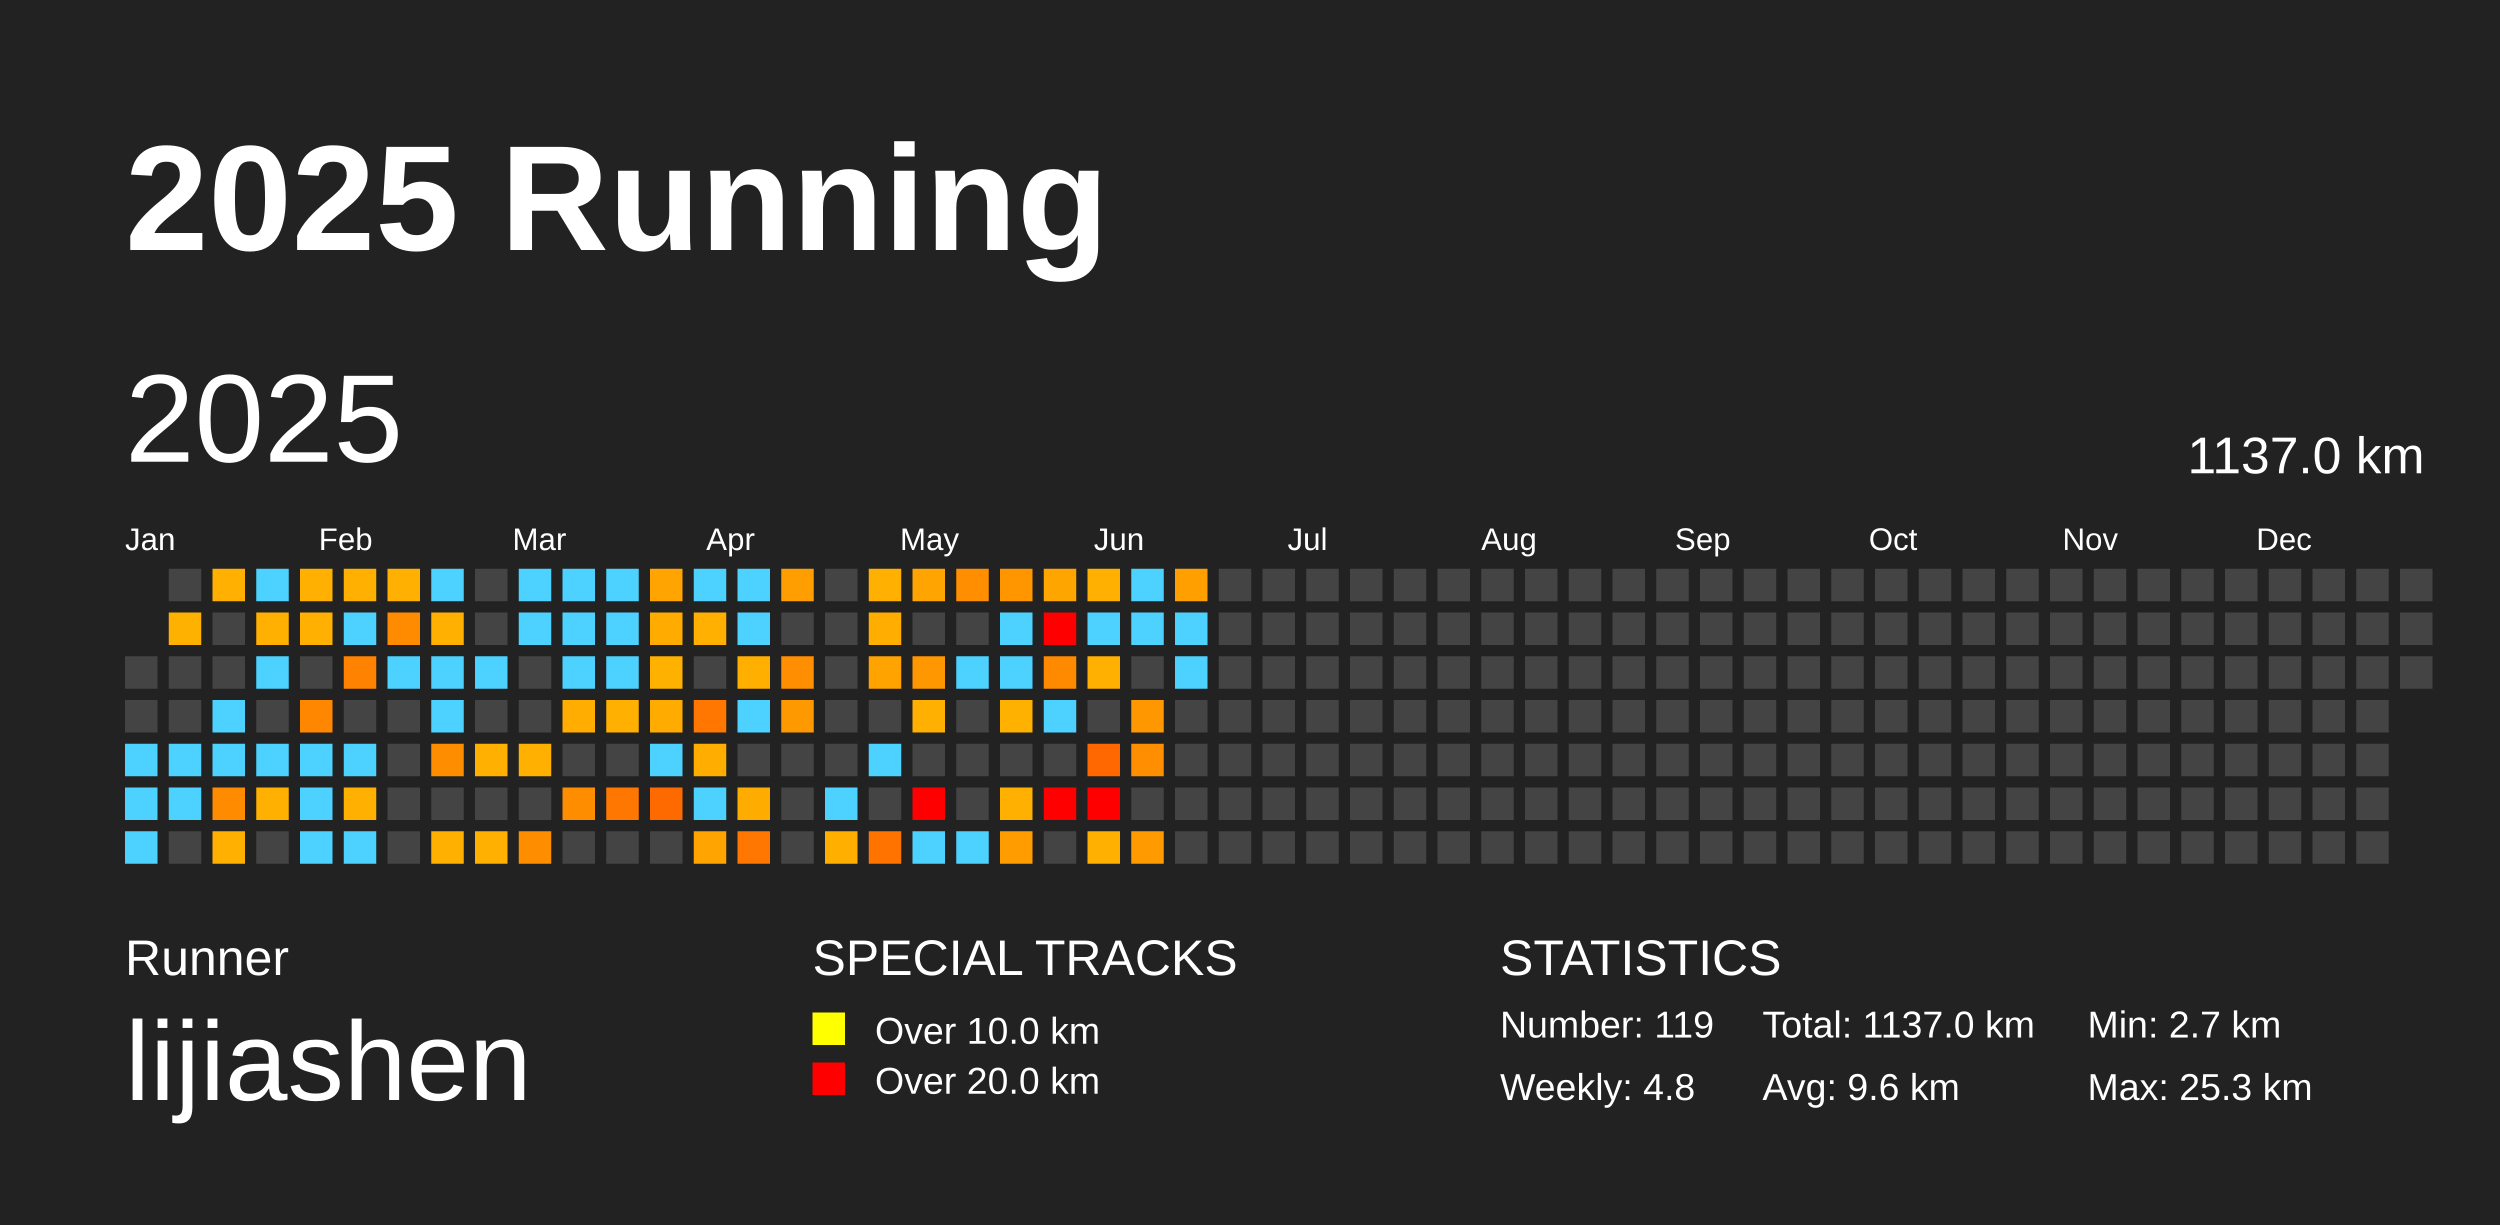
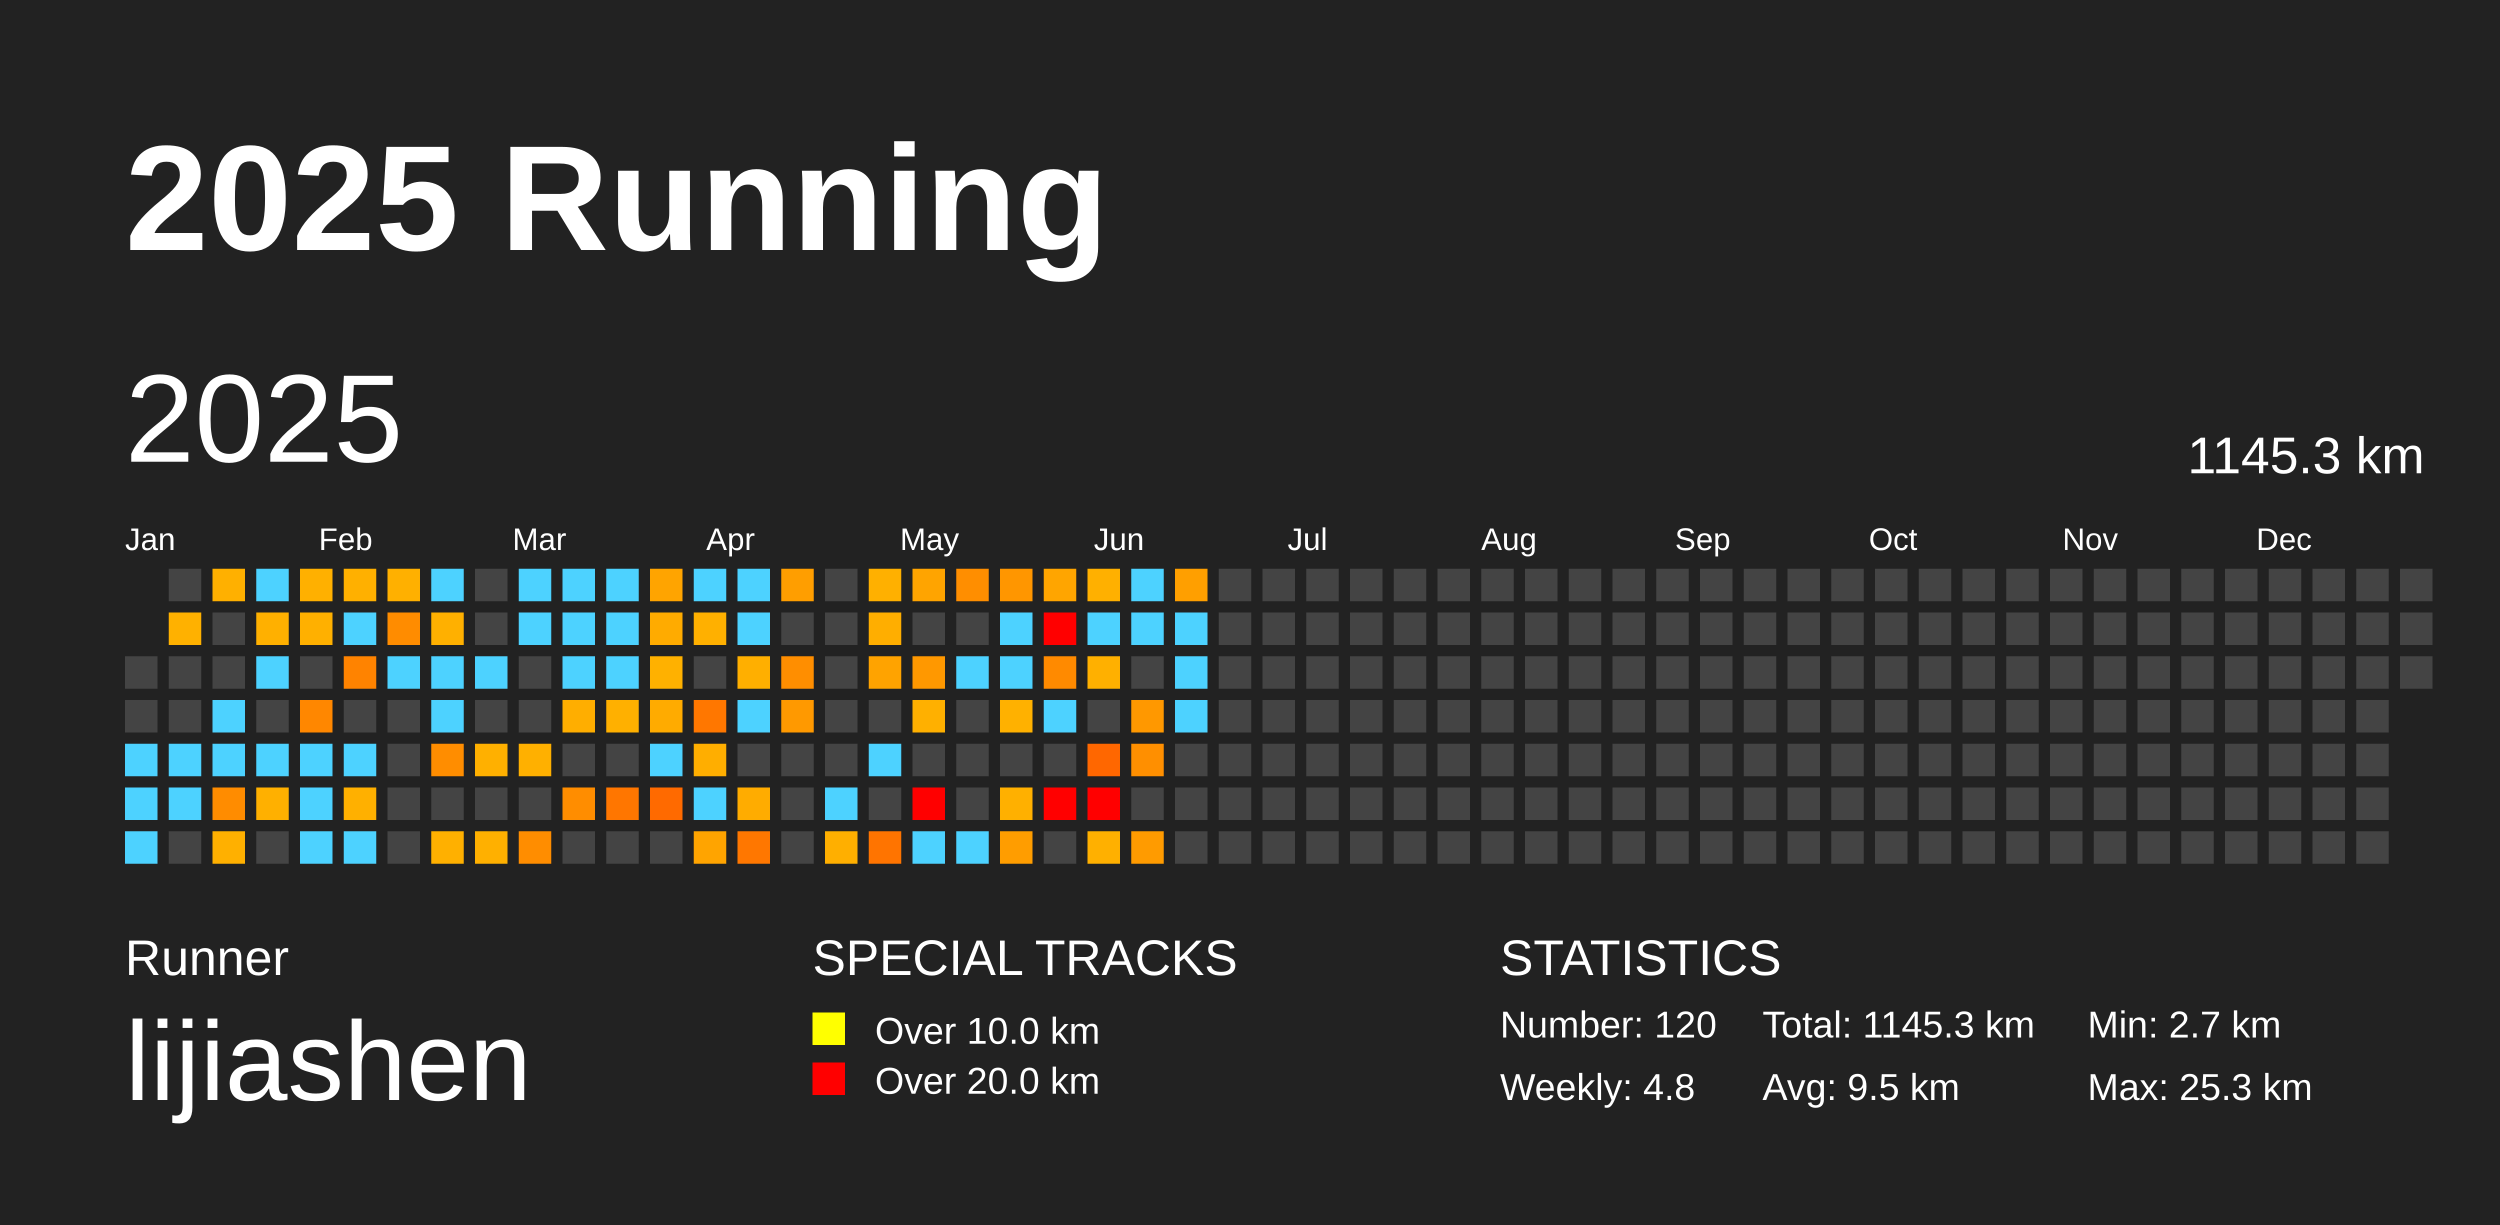
<svg xmlns="http://www.w3.org/2000/svg" baseProfile="full" height="98mm" version="1.1" viewBox="0,0,200,98" width="200mm">
  <defs />
  <rect fill="#222222" height="98" width="200" x="0" y="0" />
  <text fill="#FFFFFF" style="font-size:12px; font-family:Arial; font-weight:bold;" x="10" y="20">2025 Running</text>
  <text fill="#FFFFFF" style="font-size:4px; font-family:Arial" x="10" y="78">Runner</text>
  <text fill="#FFFFFF" style="font-size:9px; font-family:Arial" x="10" y="88">lijiashen</text>
  <text fill="#FFFFFF" style="font-size:4px; font-family:Arial" x="65" y="78">SPECIAL TRACKS</text>
  <rect fill="yellow" height="2.6" width="2.6" x="65" y="81" />
  <text fill="#FFFFFF" style="font-size:3px; font-family:Arial" x="70" y="83.5">Over 10.0 km</text>
  <rect fill="red" height="2.6" width="2.6" x="65" y="85" />
  <text fill="#FFFFFF" style="font-size:3px; font-family:Arial" x="70" y="87.5">Over 20.0 km</text>
  <text fill="#FFFFFF" style="font-size:4px; font-family:Arial" x="120" y="78">STATISTICS</text>
-   <text fill="#FFFFFF" style="font-size:3px; font-family:Arial" x="120" y="83">Number: 119</text>
+   <text fill="#FFFFFF" style="font-size:3px; font-family:Arial" x="120" y="83">Number: 120</text>
  <text fill="#FFFFFF" style="font-size:3px; font-family:Arial" x="120" y="88">Weekly: 4.8</text>
-   <text fill="#FFFFFF" style="font-size:3px; font-family:Arial" x="141" y="83">Total: 1137.0 km</text>
-   <text fill="#FFFFFF" style="font-size:3px; font-family:Arial" x="141" y="88">Avg: 9.6 km</text>
+   <text fill="#FFFFFF" style="font-size:3px; font-family:Arial" x="141" y="83">Total: 1145.3 km</text>
+   <text fill="#FFFFFF" style="font-size:3px; font-family:Arial" x="141" y="88">Avg: 9.5 km</text>
  <text fill="#FFFFFF" style="font-size:3px; font-family:Arial" x="167" y="83">Min: 2.7 km</text>
  <text fill="#FFFFFF" style="font-size:3px; font-family:Arial" x="167" y="88">Max: 25.3 km</text>
  <text dominant-baseline="hanging" fill="#FFFFFF" style="font-size:10.0px; font-family:Arial;" x="10" y="30">2025</text>
-   <text dominant-baseline="hanging" fill="#FFFFFF" style="font-size:4.125px; font-family:Arial;" x="175" y="35">1137.0 km</text>
+   <text dominant-baseline="hanging" fill="#FFFFFF" style="font-size:4.125px; font-family:Arial;" x="175" y="35">1145.3 km</text>
  <text fill="#FFFFFF" style="font-size:2.5px; font-family:Arial" x="10.0" y="44">Jan</text>
  <text fill="#FFFFFF" style="font-size:2.5px; font-family:Arial" x="25.5" y="44">Feb</text>
  <text fill="#FFFFFF" style="font-size:2.5px; font-family:Arial" x="41.0" y="44">Mar</text>
  <text fill="#FFFFFF" style="font-size:2.5px; font-family:Arial" x="56.5" y="44">Apr</text>
  <text fill="#FFFFFF" style="font-size:2.5px; font-family:Arial" x="72.0" y="44">May</text>
  <text fill="#FFFFFF" style="font-size:2.5px; font-family:Arial" x="87.5" y="44">Jun</text>
  <text fill="#FFFFFF" style="font-size:2.5px; font-family:Arial" x="103.0" y="44">Jul</text>
  <text fill="#FFFFFF" style="font-size:2.5px; font-family:Arial" x="118.5" y="44">Aug</text>
  <text fill="#FFFFFF" style="font-size:2.5px; font-family:Arial" x="134.0" y="44">Sep</text>
  <text fill="#FFFFFF" style="font-size:2.5px; font-family:Arial" x="149.5" y="44">Oct</text>
  <text fill="#FFFFFF" style="font-size:2.5px; font-family:Arial" x="165.0" y="44">Nov</text>
  <text fill="#FFFFFF" style="font-size:2.5px; font-family:Arial" x="180.5" y="44">Dec</text>
  <rect fill="#444444" height="2.6" width="2.6" x="10.0" y="52.5" />
  <rect fill="#444444" height="2.6" width="2.6" x="10.0" y="56.0" />
  <rect fill="#4dd2ff" height="2.6" width="2.6" x="10.0" y="59.5" />
  <rect fill="#4dd2ff" height="2.6" width="2.6" x="10.0" y="63.0" />
  <rect fill="#4dd2ff" height="2.6" width="2.6" x="10.0" y="66.5" />
  <rect fill="#444444" height="2.6" width="2.6" x="13.5" y="45.5" />
  <rect fill="#ffb100" height="2.6" width="2.6" x="13.5" y="49.0" />
  <rect fill="#444444" height="2.6" width="2.6" x="13.5" y="52.5" />
  <rect fill="#444444" height="2.6" width="2.6" x="13.5" y="56.0" />
  <rect fill="#4dd2ff" height="2.6" width="2.6" x="13.5" y="59.5" />
  <rect fill="#4dd2ff" height="2.6" width="2.6" x="13.5" y="63.0" />
  <rect fill="#444444" height="2.6" width="2.6" x="13.5" y="66.5" />
  <rect fill="#ffb000" height="2.6" width="2.6" x="17.0" y="45.5" />
  <rect fill="#444444" height="2.6" width="2.6" x="17.0" y="49.0" />
  <rect fill="#444444" height="2.6" width="2.6" x="17.0" y="52.5" />
  <rect fill="#4dd2ff" height="2.6" width="2.6" x="17.0" y="56.0" />
  <rect fill="#4dd2ff" height="2.6" width="2.6" x="17.0" y="59.5" />
  <rect fill="#ff8c00" height="2.6" width="2.6" x="17.0" y="63.0" />
  <rect fill="#ffb000" height="2.6" width="2.6" x="17.0" y="66.5" />
  <rect fill="#4dd2ff" height="2.6" width="2.6" x="20.5" y="45.5" />
  <rect fill="#ffb000" height="2.6" width="2.6" x="20.5" y="49.0" />
  <rect fill="#4dd2ff" height="2.6" width="2.6" x="20.5" y="52.5" />
  <rect fill="#444444" height="2.6" width="2.6" x="20.5" y="56.0" />
  <rect fill="#4dd2ff" height="2.6" width="2.6" x="20.5" y="59.5" />
  <rect fill="#ffb000" height="2.6" width="2.6" x="20.5" y="63.0" />
  <rect fill="#444444" height="2.6" width="2.6" x="20.5" y="66.5" />
  <rect fill="#ffb000" height="2.6" width="2.6" x="24.0" y="45.5" />
  <rect fill="#ffb000" height="2.6" width="2.6" x="24.0" y="49.0" />
  <rect fill="#444444" height="2.6" width="2.6" x="24.0" y="52.5" />
  <rect fill="#ff8700" height="2.6" width="2.6" x="24.0" y="56.0" />
  <rect fill="#4dd2ff" height="2.6" width="2.6" x="24.0" y="59.5" />
  <rect fill="#4dd2ff" height="2.6" width="2.6" x="24.0" y="63.0" />
  <rect fill="#4dd2ff" height="2.6" width="2.6" x="24.0" y="66.5" />
  <rect fill="#ffb000" height="2.6" width="2.6" x="27.5" y="45.5" />
  <rect fill="#4dd2ff" height="2.6" width="2.6" x="27.5" y="49.0" />
  <rect fill="#ff8300" height="2.6" width="2.6" x="27.5" y="52.5" />
  <rect fill="#444444" height="2.6" width="2.6" x="27.5" y="56.0" />
  <rect fill="#4dd2ff" height="2.6" width="2.6" x="27.5" y="59.5" />
  <rect fill="#ffb000" height="2.6" width="2.6" x="27.5" y="63.0" />
  <rect fill="#4dd2ff" height="2.6" width="2.6" x="27.5" y="66.5" />
  <rect fill="#ffb000" height="2.6" width="2.6" x="31.0" y="45.5" />
  <rect fill="#ff8c00" height="2.6" width="2.6" x="31.0" y="49.0" />
  <rect fill="#4dd2ff" height="2.6" width="2.6" x="31.0" y="52.5" />
  <rect fill="#444444" height="2.6" width="2.6" x="31.0" y="56.0" />
  <rect fill="#444444" height="2.6" width="2.6" x="31.0" y="59.5" />
  <rect fill="#444444" height="2.6" width="2.6" x="31.0" y="63.0" />
  <rect fill="#444444" height="2.6" width="2.6" x="31.0" y="66.5" />
  <rect fill="#4dd2ff" height="2.6" width="2.6" x="34.5" y="45.5" />
  <rect fill="#ffb000" height="2.6" width="2.6" x="34.5" y="49.0" />
  <rect fill="#4dd2ff" height="2.6" width="2.6" x="34.5" y="52.5" />
  <rect fill="#4dd2ff" height="2.6" width="2.6" x="34.5" y="56.0" />
  <rect fill="#ff8d00" height="2.6" width="2.6" x="34.5" y="59.5" />
  <rect fill="#444444" height="2.6" width="2.6" x="34.5" y="63.0" />
  <rect fill="#ffb000" height="2.6" width="2.6" x="34.5" y="66.5" />
  <rect fill="#444444" height="2.6" width="2.6" x="38.0" y="45.5" />
  <rect fill="#444444" height="2.6" width="2.6" x="38.0" y="49.0" />
  <rect fill="#4dd2ff" height="2.6" width="2.6" x="38.0" y="52.5" />
  <rect fill="#444444" height="2.6" width="2.6" x="38.0" y="56.0" />
  <rect fill="#ffb000" height="2.6" width="2.6" x="38.0" y="59.5" />
  <rect fill="#444444" height="2.6" width="2.6" x="38.0" y="63.0" />
  <rect fill="#ffb000" height="2.6" width="2.6" x="38.0" y="66.5" />
  <rect fill="#4dd2ff" height="2.6" width="2.6" x="41.5" y="45.5" />
  <rect fill="#4dd2ff" height="2.6" width="2.6" x="41.5" y="49.0" />
  <rect fill="#444444" height="2.6" width="2.6" x="41.5" y="52.5" />
  <rect fill="#444444" height="2.6" width="2.6" x="41.5" y="56.0" />
  <rect fill="#ffb000" height="2.6" width="2.6" x="41.5" y="59.5" />
  <rect fill="#444444" height="2.6" width="2.6" x="41.5" y="63.0" />
  <rect fill="#ff8d00" height="2.6" width="2.6" x="41.5" y="66.5" />
  <rect fill="#4dd2ff" height="2.6" width="2.6" x="45.0" y="45.5" />
  <rect fill="#4dd2ff" height="2.6" width="2.6" x="45.0" y="49.0" />
  <rect fill="#4dd2ff" height="2.6" width="2.6" x="45.0" y="52.5" />
  <rect fill="#ffae00" height="2.6" width="2.6" x="45.0" y="56.0" />
  <rect fill="#444444" height="2.6" width="2.6" x="45.0" y="59.5" />
  <rect fill="#ff8d00" height="2.6" width="2.6" x="45.0" y="63.0" />
  <rect fill="#444444" height="2.6" width="2.6" x="45.0" y="66.5" />
  <rect fill="#4dd2ff" height="2.6" width="2.6" x="48.5" y="45.5" />
  <rect fill="#4dd2ff" height="2.6" width="2.6" x="48.5" y="49.0" />
  <rect fill="#4dd2ff" height="2.6" width="2.6" x="48.5" y="52.5" />
  <rect fill="#ffb000" height="2.6" width="2.6" x="48.5" y="56.0" />
  <rect fill="#444444" height="2.6" width="2.6" x="48.5" y="59.5" />
  <rect fill="#ff7600" height="2.6" width="2.6" x="48.5" y="63.0" />
  <rect fill="#444444" height="2.6" width="2.6" x="48.5" y="66.5" />
  <rect fill="#ffa400" height="2.6" width="2.6" x="52.0" y="45.5" />
  <rect fill="#ffab00" height="2.6" width="2.6" x="52.0" y="49.0" />
  <rect fill="#ffb100" height="2.6" width="2.6" x="52.0" y="52.5" />
  <rect fill="#ffab00" height="2.6" width="2.6" x="52.0" y="56.0" />
  <rect fill="#4dd2ff" height="2.6" width="2.6" x="52.0" y="59.5" />
  <rect fill="#ff6a00" height="2.6" width="2.6" x="52.0" y="63.0" />
  <rect fill="#444444" height="2.6" width="2.6" x="52.0" y="66.5" />
  <rect fill="#4dd2ff" height="2.6" width="2.6" x="55.5" y="45.5" />
  <rect fill="#ffb000" height="2.6" width="2.6" x="55.5" y="49.0" />
  <rect fill="#444444" height="2.6" width="2.6" x="55.5" y="52.5" />
  <rect fill="#ff7700" height="2.6" width="2.6" x="55.5" y="56.0" />
  <rect fill="#ffae00" height="2.6" width="2.6" x="55.5" y="59.5" />
  <rect fill="#4dd2ff" height="2.6" width="2.6" x="55.5" y="63.0" />
  <rect fill="#ffa400" height="2.6" width="2.6" x="55.5" y="66.5" />
  <rect fill="#4dd2ff" height="2.6" width="2.6" x="59.0" y="45.5" />
  <rect fill="#4dd2ff" height="2.6" width="2.6" x="59.0" y="49.0" />
  <rect fill="#ffaf00" height="2.6" width="2.6" x="59.0" y="52.5" />
  <rect fill="#4dd2ff" height="2.6" width="2.6" x="59.0" y="56.0" />
  <rect fill="#444444" height="2.6" width="2.6" x="59.0" y="59.5" />
  <rect fill="#ffac00" height="2.6" width="2.6" x="59.0" y="63.0" />
  <rect fill="#ff7700" height="2.6" width="2.6" x="59.0" y="66.5" />
  <rect fill="#ff9e00" height="2.6" width="2.6" x="62.5" y="45.5" />
  <rect fill="#444444" height="2.6" width="2.6" x="62.5" y="49.0" />
  <rect fill="#ff8e00" height="2.6" width="2.6" x="62.5" y="52.5" />
  <rect fill="#ff9900" height="2.6" width="2.6" x="62.5" y="56.0" />
  <rect fill="#444444" height="2.6" width="2.6" x="62.5" y="59.5" />
  <rect fill="#444444" height="2.6" width="2.6" x="62.5" y="63.0" />
  <rect fill="#444444" height="2.6" width="2.6" x="62.5" y="66.5" />
  <rect fill="#444444" height="2.6" width="2.6" x="66.0" y="45.5" />
  <rect fill="#444444" height="2.6" width="2.6" x="66.0" y="49.0" />
  <rect fill="#444444" height="2.6" width="2.6" x="66.0" y="52.5" />
  <rect fill="#444444" height="2.6" width="2.6" x="66.0" y="56.0" />
  <rect fill="#444444" height="2.6" width="2.6" x="66.0" y="59.5" />
  <rect fill="#4dd2ff" height="2.6" width="2.6" x="66.0" y="63.0" />
  <rect fill="#ffaf00" height="2.6" width="2.6" x="66.0" y="66.5" />
  <rect fill="#ffb000" height="2.6" width="2.6" x="69.5" y="45.5" />
  <rect fill="#ffae00" height="2.6" width="2.6" x="69.5" y="49.0" />
  <rect fill="#ffa300" height="2.6" width="2.6" x="69.5" y="52.5" />
  <rect fill="#444444" height="2.6" width="2.6" x="69.5" y="56.0" />
  <rect fill="#4dd2ff" height="2.6" width="2.6" x="69.5" y="59.5" />
  <rect fill="#444444" height="2.6" width="2.6" x="69.5" y="63.0" />
  <rect fill="#ff7400" height="2.6" width="2.6" x="69.5" y="66.5" />
  <rect fill="#ffa400" height="2.6" width="2.6" x="73.0" y="45.5" />
  <rect fill="#444444" height="2.6" width="2.6" x="73.0" y="49.0" />
  <rect fill="#ff9800" height="2.6" width="2.6" x="73.0" y="52.5" />
  <rect fill="#ffb000" height="2.6" width="2.6" x="73.0" y="56.0" />
  <rect fill="#444444" height="2.6" width="2.6" x="73.0" y="59.5" />
  <rect fill="red" height="2.6" width="2.6" x="73.0" y="63.0" />
  <rect fill="#4dd2ff" height="2.6" width="2.6" x="73.0" y="66.5" />
  <rect fill="#ff8e00" height="2.6" width="2.6" x="76.5" y="45.5" />
  <rect fill="#444444" height="2.6" width="2.6" x="76.5" y="49.0" />
  <rect fill="#4dd2ff" height="2.6" width="2.6" x="76.5" y="52.5" />
  <rect fill="#444444" height="2.6" width="2.6" x="76.5" y="56.0" />
  <rect fill="#444444" height="2.6" width="2.6" x="76.5" y="59.5" />
  <rect fill="#444444" height="2.6" width="2.6" x="76.5" y="63.0" />
  <rect fill="#4dd2ff" height="2.6" width="2.6" x="76.5" y="66.5" />
  <rect fill="#ff9600" height="2.6" width="2.6" x="80.0" y="45.5" />
  <rect fill="#4dd2ff" height="2.6" width="2.6" x="80.0" y="49.0" />
  <rect fill="#4dd2ff" height="2.6" width="2.6" x="80.0" y="52.5" />
  <rect fill="#ffb100" height="2.6" width="2.6" x="80.0" y="56.0" />
  <rect fill="#444444" height="2.6" width="2.6" x="80.0" y="59.5" />
  <rect fill="#ffb000" height="2.6" width="2.6" x="80.0" y="63.0" />
  <rect fill="#ff9d00" height="2.6" width="2.6" x="80.0" y="66.5" />
  <rect fill="#ffa500" height="2.6" width="2.6" x="83.5" y="45.5" />
  <rect fill="red" height="2.6" width="2.6" x="83.5" y="49.0" />
  <rect fill="#ff8a00" height="2.6" width="2.6" x="83.5" y="52.5" />
  <rect fill="#4dd2ff" height="2.6" width="2.6" x="83.5" y="56.0" />
  <rect fill="#444444" height="2.6" width="2.6" x="83.5" y="59.5" />
  <rect fill="red" height="2.6" width="2.6" x="83.5" y="63.0" />
  <rect fill="#444444" height="2.6" width="2.6" x="83.5" y="66.5" />
  <rect fill="#ffb000" height="2.6" width="2.6" x="87.0" y="45.5" />
  <rect fill="#4dd2ff" height="2.6" width="2.6" x="87.0" y="49.0" />
  <rect fill="#ffb000" height="2.6" width="2.6" x="87.0" y="52.5" />
  <rect fill="#444444" height="2.6" width="2.6" x="87.0" y="56.0" />
  <rect fill="#ff6700" height="2.6" width="2.6" x="87.0" y="59.5" />
  <rect fill="red" height="2.6" width="2.6" x="87.0" y="63.0" />
  <rect fill="#ffb000" height="2.6" width="2.6" x="87.0" y="66.5" />
  <rect fill="#4dd2ff" height="2.6" width="2.6" x="90.5" y="45.5" />
  <rect fill="#4dd2ff" height="2.6" width="2.6" x="90.5" y="49.0" />
  <rect fill="#444444" height="2.6" width="2.6" x="90.5" y="52.5" />
  <rect fill="#ff9800" height="2.6" width="2.6" x="90.5" y="56.0" />
  <rect fill="#ff8f00" height="2.6" width="2.6" x="90.5" y="59.5" />
  <rect fill="#444444" height="2.6" width="2.6" x="90.5" y="63.0" />
  <rect fill="#ff9b00" height="2.6" width="2.6" x="90.5" y="66.5" />
  <rect fill="#ff9f00" height="2.6" width="2.6" x="94.0" y="45.5" />
  <rect fill="#4dd2ff" height="2.6" width="2.6" x="94.0" y="49.0" />
  <rect fill="#4dd2ff" height="2.6" width="2.6" x="94.0" y="52.5" />
-   <rect fill="#444444" height="2.6" width="2.6" x="94.0" y="56.0" />
+   <rect fill="#4dd2ff" height="2.6" width="2.6" x="94.0" y="56.0" />
  <rect fill="#444444" height="2.6" width="2.6" x="94.0" y="59.5" />
  <rect fill="#444444" height="2.6" width="2.6" x="94.0" y="63.0" />
  <rect fill="#444444" height="2.6" width="2.6" x="94.0" y="66.5" />
  <rect fill="#444444" height="2.6" width="2.6" x="97.5" y="45.5" />
  <rect fill="#444444" height="2.6" width="2.6" x="97.5" y="49.0" />
  <rect fill="#444444" height="2.6" width="2.6" x="97.5" y="52.5" />
  <rect fill="#444444" height="2.6" width="2.6" x="97.5" y="56.0" />
  <rect fill="#444444" height="2.6" width="2.6" x="97.5" y="59.5" />
  <rect fill="#444444" height="2.6" width="2.6" x="97.5" y="63.0" />
  <rect fill="#444444" height="2.6" width="2.6" x="97.5" y="66.5" />
  <rect fill="#444444" height="2.6" width="2.6" x="101.0" y="45.5" />
  <rect fill="#444444" height="2.6" width="2.6" x="101.0" y="49.0" />
  <rect fill="#444444" height="2.6" width="2.6" x="101.0" y="52.5" />
  <rect fill="#444444" height="2.6" width="2.6" x="101.0" y="56.0" />
  <rect fill="#444444" height="2.6" width="2.6" x="101.0" y="59.5" />
  <rect fill="#444444" height="2.6" width="2.6" x="101.0" y="63.0" />
  <rect fill="#444444" height="2.6" width="2.6" x="101.0" y="66.5" />
  <rect fill="#444444" height="2.6" width="2.6" x="104.5" y="45.5" />
  <rect fill="#444444" height="2.6" width="2.6" x="104.5" y="49.0" />
  <rect fill="#444444" height="2.6" width="2.6" x="104.5" y="52.5" />
  <rect fill="#444444" height="2.6" width="2.6" x="104.5" y="56.0" />
  <rect fill="#444444" height="2.6" width="2.6" x="104.5" y="59.5" />
  <rect fill="#444444" height="2.6" width="2.6" x="104.5" y="63.0" />
  <rect fill="#444444" height="2.6" width="2.6" x="104.5" y="66.5" />
  <rect fill="#444444" height="2.6" width="2.6" x="108.0" y="45.5" />
  <rect fill="#444444" height="2.6" width="2.6" x="108.0" y="49.0" />
  <rect fill="#444444" height="2.6" width="2.6" x="108.0" y="52.5" />
  <rect fill="#444444" height="2.6" width="2.6" x="108.0" y="56.0" />
  <rect fill="#444444" height="2.6" width="2.6" x="108.0" y="59.5" />
  <rect fill="#444444" height="2.6" width="2.6" x="108.0" y="63.0" />
  <rect fill="#444444" height="2.6" width="2.6" x="108.0" y="66.5" />
  <rect fill="#444444" height="2.6" width="2.6" x="111.5" y="45.5" />
  <rect fill="#444444" height="2.6" width="2.6" x="111.5" y="49.0" />
  <rect fill="#444444" height="2.6" width="2.6" x="111.5" y="52.5" />
  <rect fill="#444444" height="2.6" width="2.6" x="111.5" y="56.0" />
  <rect fill="#444444" height="2.6" width="2.6" x="111.5" y="59.5" />
  <rect fill="#444444" height="2.6" width="2.6" x="111.5" y="63.0" />
  <rect fill="#444444" height="2.6" width="2.6" x="111.5" y="66.5" />
  <rect fill="#444444" height="2.6" width="2.6" x="115.0" y="45.5" />
  <rect fill="#444444" height="2.6" width="2.6" x="115.0" y="49.0" />
  <rect fill="#444444" height="2.6" width="2.6" x="115.0" y="52.5" />
  <rect fill="#444444" height="2.6" width="2.6" x="115.0" y="56.0" />
  <rect fill="#444444" height="2.6" width="2.6" x="115.0" y="59.5" />
  <rect fill="#444444" height="2.6" width="2.6" x="115.0" y="63.0" />
  <rect fill="#444444" height="2.6" width="2.6" x="115.0" y="66.5" />
  <rect fill="#444444" height="2.6" width="2.6" x="118.5" y="45.5" />
  <rect fill="#444444" height="2.6" width="2.6" x="118.5" y="49.0" />
  <rect fill="#444444" height="2.6" width="2.6" x="118.5" y="52.5" />
  <rect fill="#444444" height="2.6" width="2.6" x="118.5" y="56.0" />
  <rect fill="#444444" height="2.6" width="2.6" x="118.5" y="59.5" />
  <rect fill="#444444" height="2.6" width="2.6" x="118.5" y="63.0" />
  <rect fill="#444444" height="2.6" width="2.6" x="118.5" y="66.5" />
  <rect fill="#444444" height="2.6" width="2.6" x="122.0" y="45.5" />
  <rect fill="#444444" height="2.6" width="2.6" x="122.0" y="49.0" />
  <rect fill="#444444" height="2.6" width="2.6" x="122.0" y="52.5" />
  <rect fill="#444444" height="2.6" width="2.6" x="122.0" y="56.0" />
  <rect fill="#444444" height="2.6" width="2.6" x="122.0" y="59.5" />
  <rect fill="#444444" height="2.6" width="2.6" x="122.0" y="63.0" />
  <rect fill="#444444" height="2.6" width="2.6" x="122.0" y="66.5" />
  <rect fill="#444444" height="2.6" width="2.6" x="125.5" y="45.5" />
  <rect fill="#444444" height="2.6" width="2.6" x="125.5" y="49.0" />
  <rect fill="#444444" height="2.6" width="2.6" x="125.5" y="52.5" />
  <rect fill="#444444" height="2.6" width="2.6" x="125.5" y="56.0" />
  <rect fill="#444444" height="2.6" width="2.6" x="125.5" y="59.5" />
  <rect fill="#444444" height="2.6" width="2.6" x="125.5" y="63.0" />
  <rect fill="#444444" height="2.6" width="2.6" x="125.5" y="66.5" />
  <rect fill="#444444" height="2.6" width="2.6" x="129.0" y="45.5" />
  <rect fill="#444444" height="2.6" width="2.6" x="129.0" y="49.0" />
  <rect fill="#444444" height="2.6" width="2.6" x="129.0" y="52.5" />
  <rect fill="#444444" height="2.6" width="2.6" x="129.0" y="56.0" />
  <rect fill="#444444" height="2.6" width="2.6" x="129.0" y="59.5" />
  <rect fill="#444444" height="2.6" width="2.6" x="129.0" y="63.0" />
  <rect fill="#444444" height="2.6" width="2.6" x="129.0" y="66.5" />
  <rect fill="#444444" height="2.6" width="2.6" x="132.5" y="45.5" />
  <rect fill="#444444" height="2.6" width="2.6" x="132.5" y="49.0" />
  <rect fill="#444444" height="2.6" width="2.6" x="132.5" y="52.5" />
  <rect fill="#444444" height="2.6" width="2.6" x="132.5" y="56.0" />
  <rect fill="#444444" height="2.6" width="2.6" x="132.5" y="59.5" />
  <rect fill="#444444" height="2.6" width="2.6" x="132.5" y="63.0" />
  <rect fill="#444444" height="2.6" width="2.6" x="132.5" y="66.5" />
  <rect fill="#444444" height="2.6" width="2.6" x="136.0" y="45.5" />
  <rect fill="#444444" height="2.6" width="2.6" x="136.0" y="49.0" />
  <rect fill="#444444" height="2.6" width="2.6" x="136.0" y="52.5" />
  <rect fill="#444444" height="2.6" width="2.6" x="136.0" y="56.0" />
  <rect fill="#444444" height="2.6" width="2.6" x="136.0" y="59.5" />
  <rect fill="#444444" height="2.6" width="2.6" x="136.0" y="63.0" />
  <rect fill="#444444" height="2.6" width="2.6" x="136.0" y="66.5" />
  <rect fill="#444444" height="2.6" width="2.6" x="139.5" y="45.5" />
  <rect fill="#444444" height="2.6" width="2.6" x="139.5" y="49.0" />
  <rect fill="#444444" height="2.6" width="2.6" x="139.5" y="52.5" />
  <rect fill="#444444" height="2.6" width="2.6" x="139.5" y="56.0" />
  <rect fill="#444444" height="2.6" width="2.6" x="139.5" y="59.5" />
  <rect fill="#444444" height="2.6" width="2.6" x="139.5" y="63.0" />
  <rect fill="#444444" height="2.6" width="2.6" x="139.5" y="66.5" />
  <rect fill="#444444" height="2.6" width="2.6" x="143.0" y="45.5" />
  <rect fill="#444444" height="2.6" width="2.6" x="143.0" y="49.0" />
  <rect fill="#444444" height="2.6" width="2.6" x="143.0" y="52.5" />
  <rect fill="#444444" height="2.6" width="2.6" x="143.0" y="56.0" />
  <rect fill="#444444" height="2.6" width="2.6" x="143.0" y="59.5" />
  <rect fill="#444444" height="2.6" width="2.6" x="143.0" y="63.0" />
  <rect fill="#444444" height="2.6" width="2.6" x="143.0" y="66.5" />
  <rect fill="#444444" height="2.6" width="2.6" x="146.5" y="45.5" />
  <rect fill="#444444" height="2.6" width="2.6" x="146.5" y="49.0" />
  <rect fill="#444444" height="2.6" width="2.6" x="146.5" y="52.5" />
  <rect fill="#444444" height="2.6" width="2.6" x="146.5" y="56.0" />
  <rect fill="#444444" height="2.6" width="2.6" x="146.5" y="59.5" />
  <rect fill="#444444" height="2.6" width="2.6" x="146.5" y="63.0" />
  <rect fill="#444444" height="2.6" width="2.6" x="146.5" y="66.5" />
  <rect fill="#444444" height="2.6" width="2.6" x="150.0" y="45.5" />
  <rect fill="#444444" height="2.6" width="2.6" x="150.0" y="49.0" />
  <rect fill="#444444" height="2.6" width="2.6" x="150.0" y="52.5" />
  <rect fill="#444444" height="2.6" width="2.6" x="150.0" y="56.0" />
  <rect fill="#444444" height="2.6" width="2.6" x="150.0" y="59.5" />
  <rect fill="#444444" height="2.6" width="2.6" x="150.0" y="63.0" />
  <rect fill="#444444" height="2.6" width="2.6" x="150.0" y="66.5" />
  <rect fill="#444444" height="2.6" width="2.6" x="153.5" y="45.5" />
  <rect fill="#444444" height="2.6" width="2.6" x="153.5" y="49.0" />
  <rect fill="#444444" height="2.6" width="2.6" x="153.5" y="52.5" />
  <rect fill="#444444" height="2.6" width="2.6" x="153.5" y="56.0" />
  <rect fill="#444444" height="2.6" width="2.6" x="153.5" y="59.5" />
  <rect fill="#444444" height="2.6" width="2.6" x="153.5" y="63.0" />
  <rect fill="#444444" height="2.6" width="2.6" x="153.5" y="66.5" />
  <rect fill="#444444" height="2.6" width="2.6" x="157.0" y="45.5" />
  <rect fill="#444444" height="2.6" width="2.6" x="157.0" y="49.0" />
  <rect fill="#444444" height="2.6" width="2.6" x="157.0" y="52.5" />
  <rect fill="#444444" height="2.6" width="2.6" x="157.0" y="56.0" />
  <rect fill="#444444" height="2.6" width="2.6" x="157.0" y="59.5" />
  <rect fill="#444444" height="2.6" width="2.6" x="157.0" y="63.0" />
  <rect fill="#444444" height="2.6" width="2.6" x="157.0" y="66.5" />
  <rect fill="#444444" height="2.6" width="2.6" x="160.5" y="45.5" />
  <rect fill="#444444" height="2.6" width="2.6" x="160.5" y="49.0" />
  <rect fill="#444444" height="2.6" width="2.6" x="160.5" y="52.5" />
  <rect fill="#444444" height="2.6" width="2.6" x="160.5" y="56.0" />
  <rect fill="#444444" height="2.6" width="2.6" x="160.5" y="59.5" />
  <rect fill="#444444" height="2.6" width="2.6" x="160.5" y="63.0" />
  <rect fill="#444444" height="2.6" width="2.6" x="160.5" y="66.5" />
  <rect fill="#444444" height="2.6" width="2.6" x="164.0" y="45.5" />
  <rect fill="#444444" height="2.6" width="2.6" x="164.0" y="49.0" />
  <rect fill="#444444" height="2.6" width="2.6" x="164.0" y="52.5" />
  <rect fill="#444444" height="2.6" width="2.6" x="164.0" y="56.0" />
  <rect fill="#444444" height="2.6" width="2.6" x="164.0" y="59.5" />
  <rect fill="#444444" height="2.6" width="2.6" x="164.0" y="63.0" />
  <rect fill="#444444" height="2.6" width="2.6" x="164.0" y="66.5" />
  <rect fill="#444444" height="2.6" width="2.6" x="167.5" y="45.5" />
  <rect fill="#444444" height="2.6" width="2.6" x="167.5" y="49.0" />
  <rect fill="#444444" height="2.6" width="2.6" x="167.5" y="52.5" />
  <rect fill="#444444" height="2.6" width="2.6" x="167.5" y="56.0" />
  <rect fill="#444444" height="2.6" width="2.6" x="167.5" y="59.5" />
  <rect fill="#444444" height="2.6" width="2.6" x="167.5" y="63.0" />
  <rect fill="#444444" height="2.6" width="2.6" x="167.5" y="66.5" />
  <rect fill="#444444" height="2.6" width="2.6" x="171.0" y="45.5" />
  <rect fill="#444444" height="2.6" width="2.6" x="171.0" y="49.0" />
  <rect fill="#444444" height="2.6" width="2.6" x="171.0" y="52.5" />
  <rect fill="#444444" height="2.6" width="2.6" x="171.0" y="56.0" />
  <rect fill="#444444" height="2.6" width="2.6" x="171.0" y="59.5" />
  <rect fill="#444444" height="2.6" width="2.6" x="171.0" y="63.0" />
  <rect fill="#444444" height="2.6" width="2.6" x="171.0" y="66.5" />
  <rect fill="#444444" height="2.6" width="2.6" x="174.5" y="45.5" />
  <rect fill="#444444" height="2.6" width="2.6" x="174.5" y="49.0" />
  <rect fill="#444444" height="2.6" width="2.6" x="174.5" y="52.5" />
  <rect fill="#444444" height="2.6" width="2.6" x="174.5" y="56.0" />
  <rect fill="#444444" height="2.6" width="2.6" x="174.5" y="59.5" />
  <rect fill="#444444" height="2.6" width="2.6" x="174.5" y="63.0" />
  <rect fill="#444444" height="2.6" width="2.6" x="174.5" y="66.5" />
  <rect fill="#444444" height="2.6" width="2.6" x="178.0" y="45.5" />
  <rect fill="#444444" height="2.6" width="2.6" x="178.0" y="49.0" />
  <rect fill="#444444" height="2.6" width="2.6" x="178.0" y="52.5" />
  <rect fill="#444444" height="2.6" width="2.6" x="178.0" y="56.0" />
  <rect fill="#444444" height="2.6" width="2.6" x="178.0" y="59.5" />
  <rect fill="#444444" height="2.6" width="2.6" x="178.0" y="63.0" />
  <rect fill="#444444" height="2.6" width="2.6" x="178.0" y="66.5" />
  <rect fill="#444444" height="2.6" width="2.6" x="181.5" y="45.5" />
  <rect fill="#444444" height="2.6" width="2.6" x="181.5" y="49.0" />
  <rect fill="#444444" height="2.6" width="2.6" x="181.5" y="52.5" />
  <rect fill="#444444" height="2.6" width="2.6" x="181.5" y="56.0" />
  <rect fill="#444444" height="2.6" width="2.6" x="181.5" y="59.5" />
  <rect fill="#444444" height="2.6" width="2.6" x="181.5" y="63.0" />
  <rect fill="#444444" height="2.6" width="2.6" x="181.5" y="66.5" />
  <rect fill="#444444" height="2.6" width="2.6" x="185.0" y="45.5" />
  <rect fill="#444444" height="2.6" width="2.6" x="185.0" y="49.0" />
  <rect fill="#444444" height="2.6" width="2.6" x="185.0" y="52.5" />
  <rect fill="#444444" height="2.6" width="2.6" x="185.0" y="56.0" />
  <rect fill="#444444" height="2.6" width="2.6" x="185.0" y="59.5" />
  <rect fill="#444444" height="2.6" width="2.6" x="185.0" y="63.0" />
  <rect fill="#444444" height="2.6" width="2.6" x="185.0" y="66.5" />
  <rect fill="#444444" height="2.6" width="2.6" x="188.5" y="45.5" />
  <rect fill="#444444" height="2.6" width="2.6" x="188.5" y="49.0" />
  <rect fill="#444444" height="2.6" width="2.6" x="188.5" y="52.5" />
  <rect fill="#444444" height="2.6" width="2.6" x="188.5" y="56.0" />
  <rect fill="#444444" height="2.6" width="2.6" x="188.5" y="59.5" />
  <rect fill="#444444" height="2.6" width="2.6" x="188.5" y="63.0" />
  <rect fill="#444444" height="2.6" width="2.6" x="188.5" y="66.5" />
  <rect fill="#444444" height="2.6" width="2.6" x="192.0" y="45.5" />
  <rect fill="#444444" height="2.6" width="2.6" x="192.0" y="49.0" />
  <rect fill="#444444" height="2.6" width="2.6" x="192.0" y="52.5" />
</svg>
